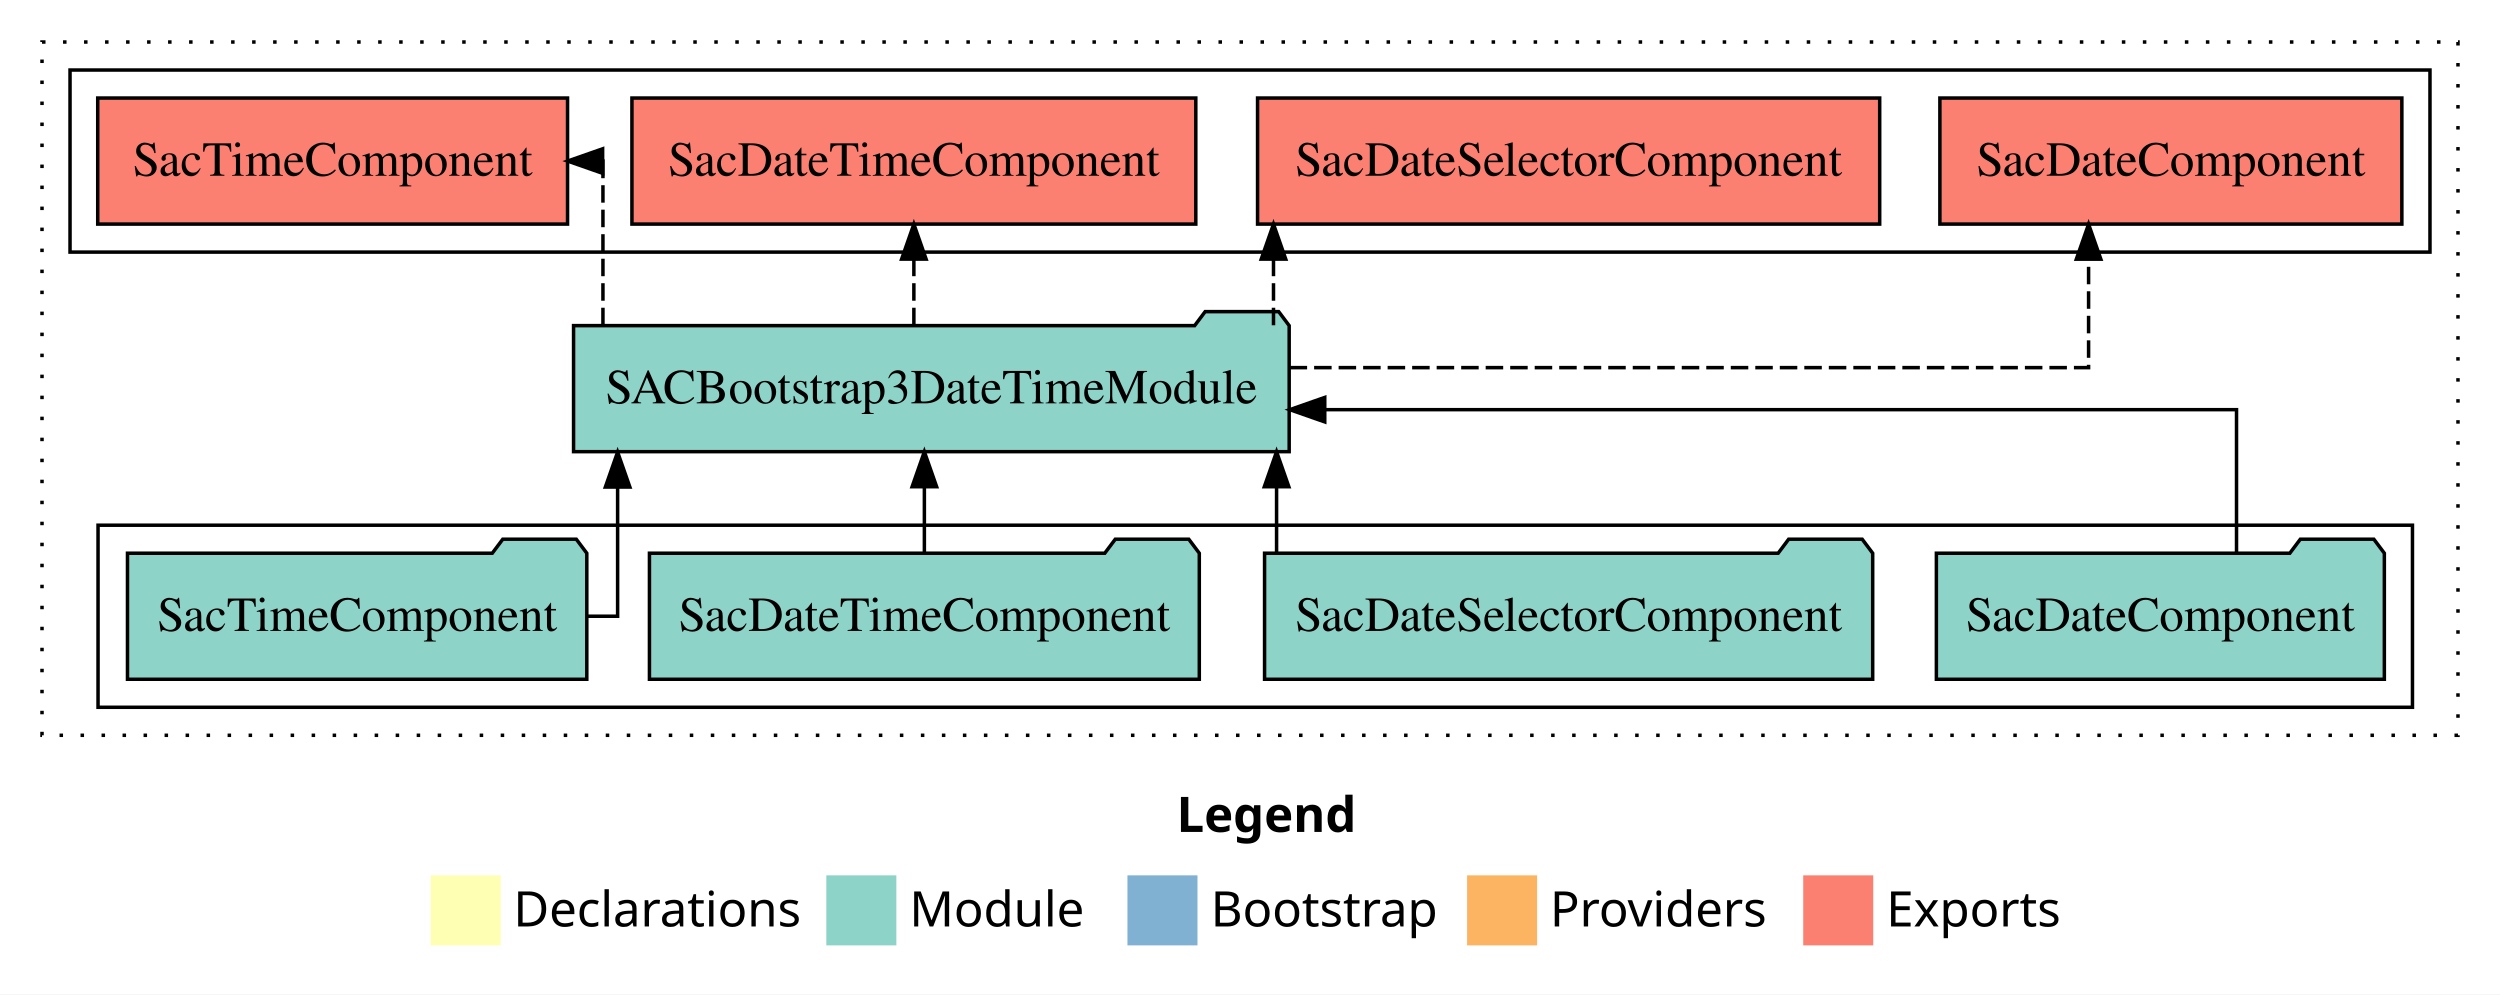
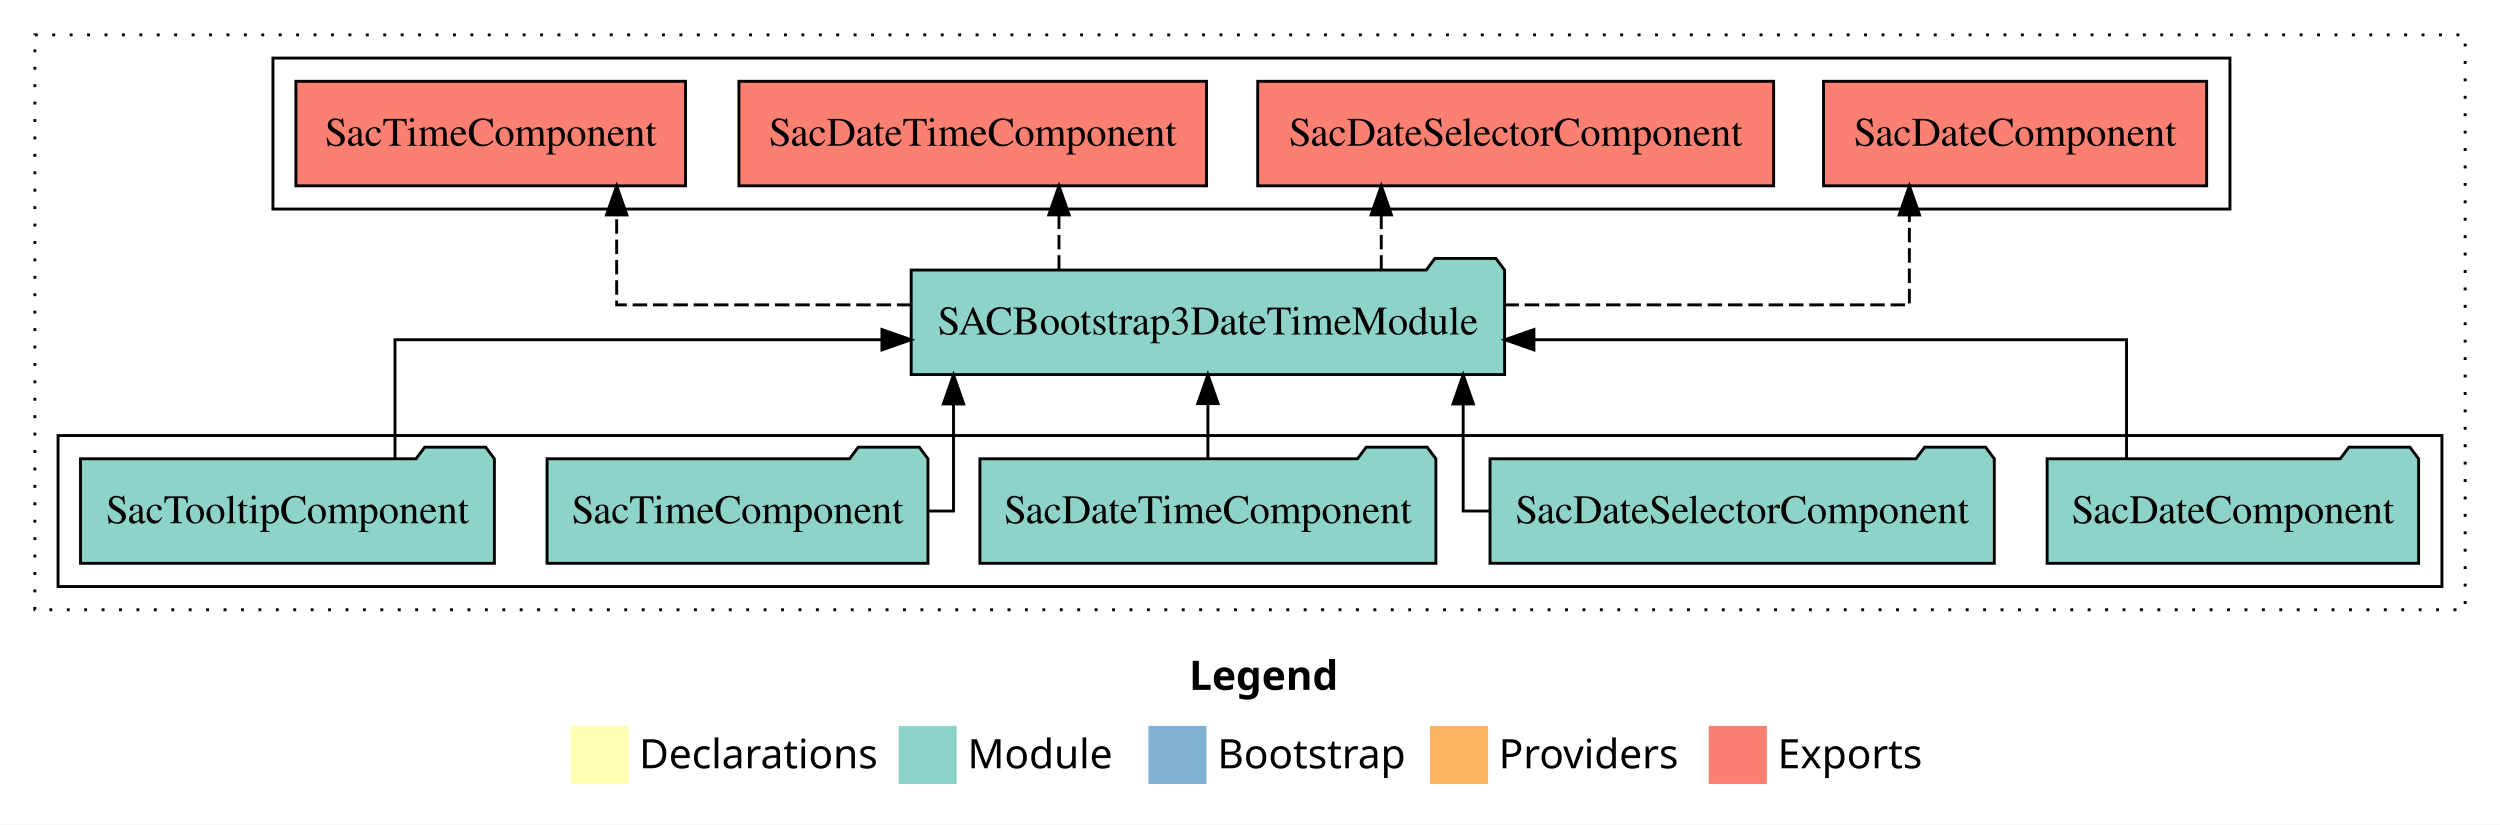
- <svg xmlns="http://www.w3.org/2000/svg" width="714pt" height="284pt" viewBox="0.00 0.00 714.00 284.00">
+ <svg xmlns="http://www.w3.org/2000/svg" width="861pt" height="284pt" viewBox="0.00 0.00 861.00 284.00">
  <g id="graph0" class="graph" transform="scale(1 1) rotate(0) translate(4 280)">
-     <polygon fill="white" stroke="transparent" points="-4,4 -4,-280 710,-280 710,4 -4,4" />
-     <text text-anchor="start" x="332.01" y="-42.4" font-family="Times-12" font-weight="bold" font-size="14.00">Legend</text>
-     <polygon fill="#ffffb3" stroke="transparent" points="119,-10 119,-30 139,-30 139,-10 119,-10" />
-     <text text-anchor="start" x="142.63" y="-15.4" font-family="Times-12" font-size="14.00">  Declarations</text>
-     <polygon fill="#8dd3c7" stroke="transparent" points="232,-10 232,-30 252,-30 252,-10 232,-10" />
-     <text text-anchor="start" x="255.73" y="-15.4" font-family="Times-12" font-size="14.00">  Module</text>
-     <polygon fill="#80b1d3" stroke="transparent" points="318,-10 318,-30 338,-30 338,-10 318,-10" />
-     <text text-anchor="start" x="341.78" y="-15.4" font-family="Times-12" font-size="14.00">  Bootstrap</text>
-     <polygon fill="#fdb462" stroke="transparent" points="415,-10 415,-30 435,-30 435,-10 415,-10" />
-     <text text-anchor="start" x="438.67" y="-15.4" font-family="Times-12" font-size="14.00">  Providers</text>
-     <polygon fill="#fb8072" stroke="transparent" points="511,-10 511,-30 531,-30 531,-10 511,-10" />
-     <text text-anchor="start" x="534.73" y="-15.4" font-family="Times-12" font-size="14.00">  Exports</text>
+     <polygon fill="white" stroke="transparent" points="-4,4 -4,-280 857,-280 857,4 -4,4" />
+     <text text-anchor="start" x="405.51" y="-42.4" font-family="Times-12" font-weight="bold" font-size="14.00">Legend</text>
+     <polygon fill="#ffffb3" stroke="transparent" points="192.5,-10 192.5,-30 212.5,-30 212.5,-10 192.5,-10" />
+     <text text-anchor="start" x="216.13" y="-15.4" font-family="Times-12" font-size="14.00">  Declarations</text>
+     <polygon fill="#8dd3c7" stroke="transparent" points="305.5,-10 305.5,-30 325.5,-30 325.5,-10 305.5,-10" />
+     <text text-anchor="start" x="329.23" y="-15.4" font-family="Times-12" font-size="14.00">  Module</text>
+     <polygon fill="#80b1d3" stroke="transparent" points="391.5,-10 391.5,-30 411.5,-30 411.5,-10 391.5,-10" />
+     <text text-anchor="start" x="415.28" y="-15.4" font-family="Times-12" font-size="14.00">  Bootstrap</text>
+     <polygon fill="#fdb462" stroke="transparent" points="488.5,-10 488.5,-30 508.5,-30 508.5,-10 488.5,-10" />
+     <text text-anchor="start" x="512.17" y="-15.4" font-family="Times-12" font-size="14.00">  Providers</text>
+     <polygon fill="#fb8072" stroke="transparent" points="584.5,-10 584.5,-30 604.5,-30 604.5,-10 584.5,-10" />
+     <text text-anchor="start" x="608.23" y="-15.4" font-family="Times-12" font-size="14.00">  Exports</text>
    <g id="clust1" class="cluster">
-       <polygon fill="none" stroke="black" stroke-dasharray="1,5" points="8,-70 8,-268 698,-268 698,-70 8,-70" />
+       <polygon fill="none" stroke="black" stroke-dasharray="1,5" points="8,-70 8,-268 845,-268 845,-70 8,-70" />
    </g>
    <g id="clust4" class="cluster">
-       <polygon fill="none" stroke="black" points="16,-208 16,-260 690,-260 690,-208 16,-208" />
+       <polygon fill="none" stroke="black" points="90,-208 90,-260 764,-260 764,-208 90,-208" />
    </g>
    <g id="clust3" class="cluster">
-       <polygon fill="none" stroke="black" points="24,-78 24,-130 685,-130 685,-78 24,-78" />
+       <polygon fill="none" stroke="black" points="16,-78 16,-130 837,-130 837,-78 16,-78" />
    </g>
    <g id="node1" class="node">
-       <polygon fill="#8dd3c7" stroke="black" points="676.97,-122 673.97,-126 652.97,-126 649.97,-122 549.03,-122 549.03,-86 676.97,-86 676.97,-122" />
-       <text text-anchor="middle" x="613" y="-99.8" font-family="Times,serif" font-size="14.00">SacDateComponent</text>
+       <polygon fill="#8dd3c7" stroke="black" points="828.97,-122 825.97,-126 804.97,-126 801.97,-122 701.03,-122 701.03,-86 828.97,-86 828.97,-122" />
+       <text text-anchor="middle" x="765" y="-99.8" font-family="Times,serif" font-size="14.00">SacDateComponent</text>
+     </g>
+     <g id="node6" class="node">
+       <polygon fill="#8dd3c7" stroke="black" points="514.19,-187 511.19,-191 490.19,-191 487.19,-187 309.81,-187 309.81,-151 514.19,-151 514.19,-187" />
+       <text text-anchor="middle" x="412" y="-164.8" font-family="Times,serif" font-size="14.00">SACBootstrap3DateTimeModule</text>
+     </g>
+     <g id="edge1" class="edge">
+       <path fill="none" stroke="black" d="M728.38,-122.02C728.38,-139.37 728.38,-163 728.38,-163 728.38,-163 524.28,-163 524.28,-163" />
+       <polygon fill="black" stroke="black" points="524.28,-159.5 514.28,-163 524.28,-166.5 524.28,-159.5" />
+     </g>
+     <g id="node2" class="node">
+       <polygon fill="#8dd3c7" stroke="black" points="682.84,-122 679.84,-126 658.84,-126 655.84,-122 509.16,-122 509.16,-86 682.84,-86 682.84,-122" />
+       <text text-anchor="middle" x="596" y="-99.8" font-family="Times,serif" font-size="14.00">SacDateSelectorComponent</text>
+     </g>
+     <g id="edge2" class="edge">
+       <path fill="none" stroke="black" d="M509.13,-104C503.44,-104 499.92,-104 499.92,-104 499.92,-104 499.92,-140.89 499.92,-140.89" />
+       <polygon fill="black" stroke="black" points="496.42,-140.89 499.92,-150.89 503.42,-140.89 496.42,-140.89" />
+     </g>
+     <g id="node3" class="node">
+       <polygon fill="#8dd3c7" stroke="black" points="490.52,-122 487.52,-126 466.52,-126 463.52,-122 333.48,-122 333.48,-86 490.52,-86 490.52,-122" />
+       <text text-anchor="middle" x="412" y="-99.8" font-family="Times,serif" font-size="14.00">SacDateTimeComponent</text>
+     </g>
+     <g id="edge3" class="edge">
+       <path fill="none" stroke="black" d="M412,-122.11C412,-122.11 412,-140.99 412,-140.99" />
+       <polygon fill="black" stroke="black" points="408.5,-140.99 412,-150.99 415.5,-140.99 408.5,-140.99" />
+     </g>
+     <g id="node4" class="node">
+       <polygon fill="#8dd3c7" stroke="black" points="315.59,-122 312.59,-126 291.59,-126 288.59,-122 184.41,-122 184.41,-86 315.59,-86 315.59,-122" />
+       <text text-anchor="middle" x="250" y="-99.8" font-family="Times,serif" font-size="14.00">SacTimeComponent</text>
+     </g>
+     <g id="edge4" class="edge">
+       <path fill="none" stroke="black" d="M315.57,-104C320.96,-104 324.39,-104 324.39,-104 324.39,-104 324.39,-140.89 324.39,-140.89" />
+       <polygon fill="black" stroke="black" points="320.89,-140.89 324.39,-150.89 327.89,-140.89 320.89,-140.89" />
    </g>
    <g id="node5" class="node">
-       <polygon fill="#8dd3c7" stroke="black" points="364.19,-187 361.19,-191 340.19,-191 337.19,-187 159.81,-187 159.81,-151 364.19,-151 364.19,-187" />
-       <text text-anchor="middle" x="262" y="-164.8" font-family="Times,serif" font-size="14.00">SACBootstrap3DateTimeModule</text>
-     </g>
-     <g id="edge1" class="edge">
-       <path fill="none" stroke="black" d="M634.75,-122.02C634.75,-139.37 634.75,-163 634.75,-163 634.75,-163 374.35,-163 374.35,-163" />
-       <polygon fill="black" stroke="black" points="374.35,-159.5 364.35,-163 374.35,-166.5 374.35,-159.5" />
-     </g>
-     <g id="node2" class="node">
-       <polygon fill="#8dd3c7" stroke="black" points="530.84,-122 527.84,-126 506.84,-126 503.84,-122 357.16,-122 357.16,-86 530.84,-86 530.84,-122" />
-       <text text-anchor="middle" x="444" y="-99.8" font-family="Times,serif" font-size="14.00">SacDateSelectorComponent</text>
-     </g>
-     <g id="edge2" class="edge">
-       <path fill="none" stroke="black" d="M360.59,-122.11C360.59,-122.11 360.59,-140.99 360.59,-140.99" />
-       <polygon fill="black" stroke="black" points="357.09,-140.99 360.59,-150.99 364.09,-140.99 357.09,-140.99" />
-     </g>
-     <g id="node3" class="node">
-       <polygon fill="#8dd3c7" stroke="black" points="338.52,-122 335.52,-126 314.52,-126 311.52,-122 181.48,-122 181.48,-86 338.52,-86 338.52,-122" />
-       <text text-anchor="middle" x="260" y="-99.8" font-family="Times,serif" font-size="14.00">SacDateTimeComponent</text>
-     </g>
-     <g id="edge3" class="edge">
-       <path fill="none" stroke="black" d="M260,-122.11C260,-122.11 260,-140.99 260,-140.99" />
-       <polygon fill="black" stroke="black" points="256.5,-140.99 260,-150.99 263.5,-140.99 256.5,-140.99" />
-     </g>
-     <g id="node4" class="node">
-       <polygon fill="#8dd3c7" stroke="black" points="163.59,-122 160.59,-126 139.59,-126 136.59,-122 32.41,-122 32.41,-86 163.59,-86 163.59,-122" />
-       <text text-anchor="middle" x="98" y="-99.8" font-family="Times,serif" font-size="14.00">SacTimeComponent</text>
-     </g>
-     <g id="edge4" class="edge">
-       <path fill="none" stroke="black" d="M163.57,-104C168.96,-104 172.39,-104 172.39,-104 172.39,-104 172.39,-140.89 172.39,-140.89" />
-       <polygon fill="black" stroke="black" points="168.89,-140.89 172.39,-150.89 175.89,-140.89 168.89,-140.89" />
-     </g>
-     <g id="node6" class="node">
-       <polygon fill="#fb8072" stroke="black" points="681.97,-252 550.03,-252 550.03,-216 681.97,-216 681.97,-252" />
-       <text text-anchor="middle" x="616" y="-229.8" font-family="Times,serif" font-size="14.00">SacDateComponent </text>
+       <polygon fill="#8dd3c7" stroke="black" points="166.27,-122 163.27,-126 142.27,-126 139.27,-122 23.73,-122 23.73,-86 166.27,-86 166.27,-122" />
+       <text text-anchor="middle" x="95" y="-99.8" font-family="Times,serif" font-size="14.00">SacTooltipComponent</text>
    </g>
    <g id="edge5" class="edge">
-       <path fill="none" stroke="black" stroke-dasharray="5,2" d="M364.31,-175C461.38,-175 592.5,-175 592.5,-175 592.5,-175 592.5,-205.98 592.5,-205.98" />
-       <polygon fill="black" stroke="black" points="589,-205.98 592.5,-215.98 596,-205.98 589,-205.98" />
+       <path fill="none" stroke="black" d="M132.04,-122.02C132.04,-139.37 132.04,-163 132.04,-163 132.04,-163 299.74,-163 299.74,-163" />
+       <polygon fill="black" stroke="black" points="299.74,-166.5 309.74,-163 299.74,-159.5 299.74,-166.5" />
    </g>
    <g id="node7" class="node">
-       <polygon fill="#fb8072" stroke="black" points="532.84,-252 355.16,-252 355.16,-216 532.84,-216 532.84,-252" />
-       <text text-anchor="middle" x="444" y="-229.8" font-family="Times,serif" font-size="14.00">SacDateSelectorComponent </text>
+       <polygon fill="#fb8072" stroke="black" points="755.97,-252 624.03,-252 624.03,-216 755.97,-216 755.97,-252" />
+       <text text-anchor="middle" x="690" y="-229.8" font-family="Times,serif" font-size="14.00">SacDateComponent </text>
    </g>
    <g id="edge6" class="edge">
-       <path fill="none" stroke="black" stroke-dasharray="5,2" d="M359.71,-187.11C359.71,-187.11 359.71,-205.99 359.71,-205.99" />
-       <polygon fill="black" stroke="black" points="356.21,-205.99 359.71,-215.99 363.21,-205.99 356.21,-205.99" />
+       <path fill="none" stroke="black" stroke-dasharray="5,2" d="M514.11,-175C580.04,-175 653.59,-175 653.59,-175 653.59,-175 653.59,-205.98 653.59,-205.98" />
+       <polygon fill="black" stroke="black" points="650.09,-205.98 653.59,-215.98 657.09,-205.98 650.09,-205.98" />
    </g>
    <g id="node8" class="node">
-       <polygon fill="#fb8072" stroke="black" points="337.52,-252 176.48,-252 176.48,-216 337.52,-216 337.52,-252" />
-       <text text-anchor="middle" x="257" y="-229.8" font-family="Times,serif" font-size="14.00">SacDateTimeComponent </text>
+       <polygon fill="#fb8072" stroke="black" points="606.84,-252 429.16,-252 429.16,-216 606.84,-216 606.84,-252" />
+       <text text-anchor="middle" x="518" y="-229.8" font-family="Times,serif" font-size="14.00">SacDateSelectorComponent </text>
    </g>
    <g id="edge7" class="edge">
-       <path fill="none" stroke="black" stroke-dasharray="5,2" d="M257,-187.11C257,-187.11 257,-205.99 257,-205.99" />
-       <polygon fill="black" stroke="black" points="253.5,-205.99 257,-215.99 260.5,-205.99 253.5,-205.99" />
+       <path fill="none" stroke="black" stroke-dasharray="5,2" d="M471.71,-187.11C471.71,-187.11 471.71,-205.99 471.71,-205.99" />
+       <polygon fill="black" stroke="black" points="468.21,-205.99 471.71,-215.99 475.21,-205.99 468.21,-205.99" />
    </g>
    <g id="node9" class="node">
-       <polygon fill="#fb8072" stroke="black" points="158.09,-252 23.91,-252 23.91,-216 158.09,-216 158.09,-252" />
-       <text text-anchor="middle" x="91" y="-229.8" font-family="Times,serif" font-size="14.00">SacTimeComponent </text>
+       <polygon fill="#fb8072" stroke="black" points="411.52,-252 250.48,-252 250.48,-216 411.52,-216 411.52,-252" />
+       <text text-anchor="middle" x="331" y="-229.8" font-family="Times,serif" font-size="14.00">SacDateTimeComponent </text>
    </g>
    <g id="edge8" class="edge">
-       <path fill="none" stroke="black" stroke-dasharray="5,2" d="M168.2,-187.11C168.2,-206.34 168.2,-234 168.2,-234 168.2,-234 167.19,-234 167.19,-234" />
-       <polygon fill="black" stroke="black" points="168.11,-230.5 158.11,-234 168.11,-237.5 168.11,-230.5" />
+       <path fill="none" stroke="black" stroke-dasharray="5,2" d="M360.71,-187.11C360.71,-187.11 360.71,-205.99 360.71,-205.99" />
+       <polygon fill="black" stroke="black" points="357.21,-205.99 360.71,-215.99 364.21,-205.99 357.21,-205.99" />
+     </g>
+     <g id="node10" class="node">
+       <polygon fill="#fb8072" stroke="black" points="232.09,-252 97.91,-252 97.91,-216 232.09,-216 232.09,-252" />
+       <text text-anchor="middle" x="165" y="-229.8" font-family="Times,serif" font-size="14.00">SacTimeComponent </text>
+     </g>
+     <g id="edge9" class="edge">
+       <path fill="none" stroke="black" stroke-dasharray="5,2" d="M309.89,-175C259.08,-175 208.38,-175 208.38,-175 208.38,-175 208.38,-205.98 208.38,-205.98" />
+       <polygon fill="black" stroke="black" points="204.88,-205.98 208.38,-215.98 211.88,-205.98 204.88,-205.98" />
    </g>
  </g>
</svg>
